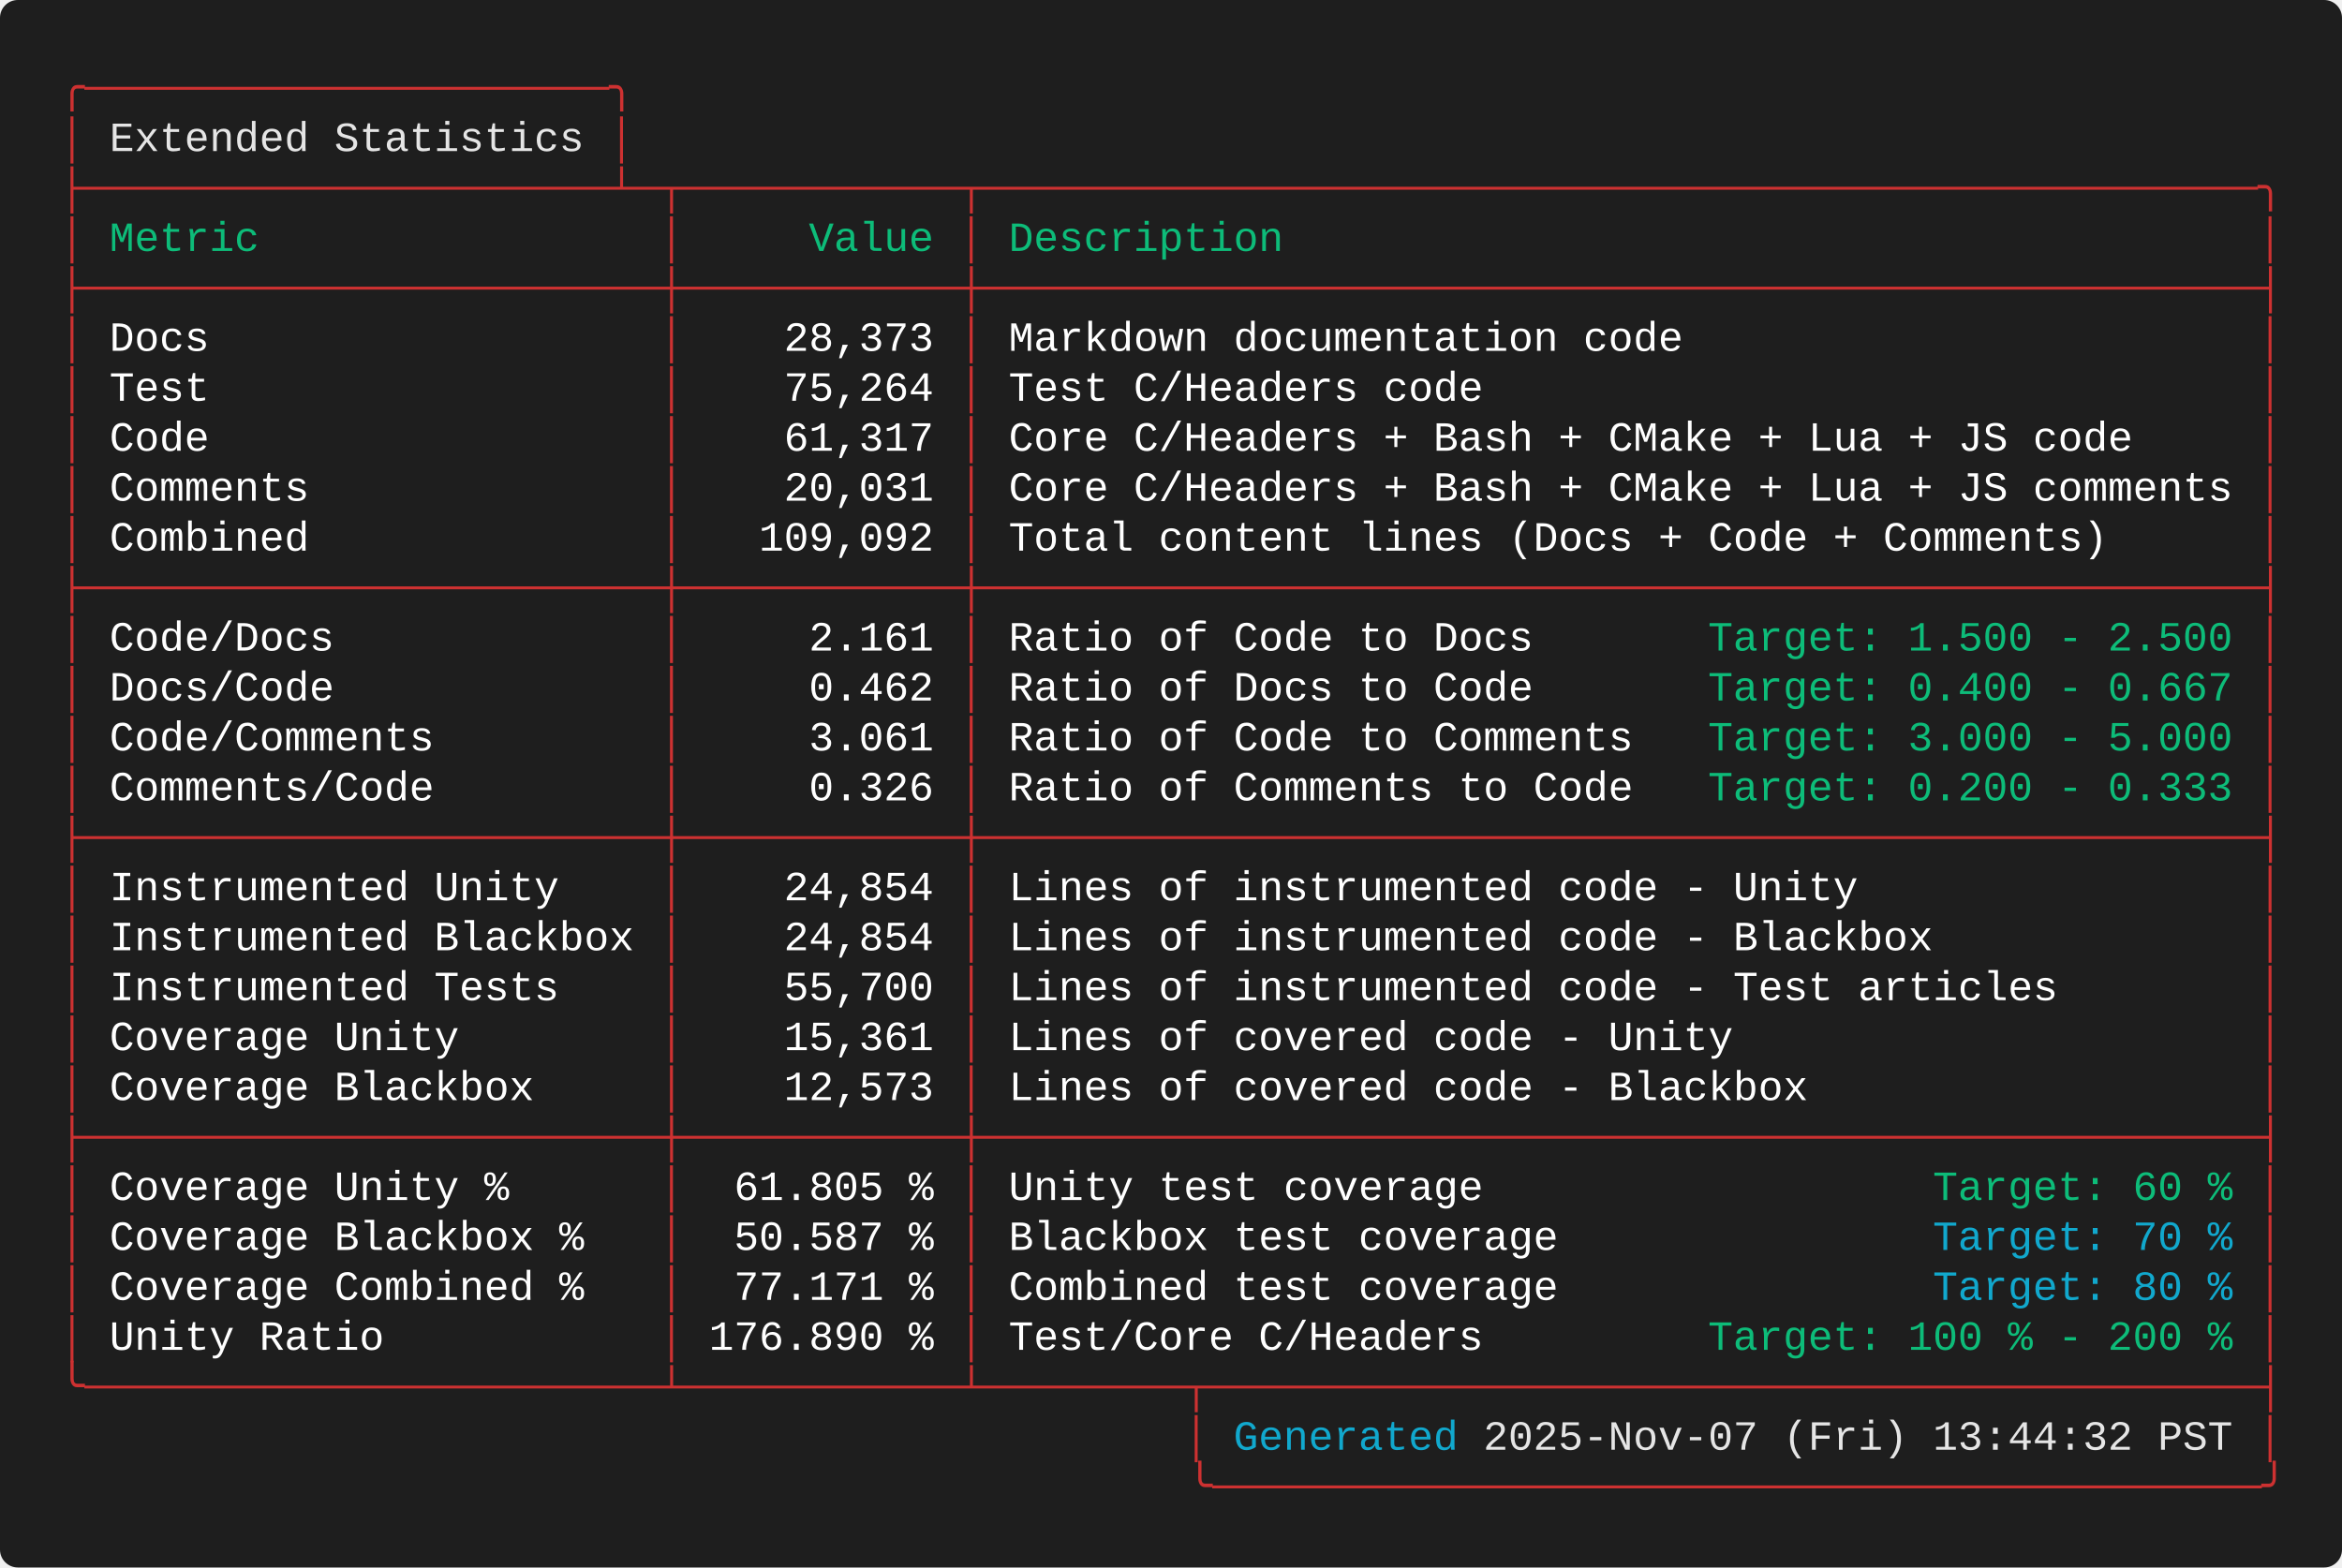
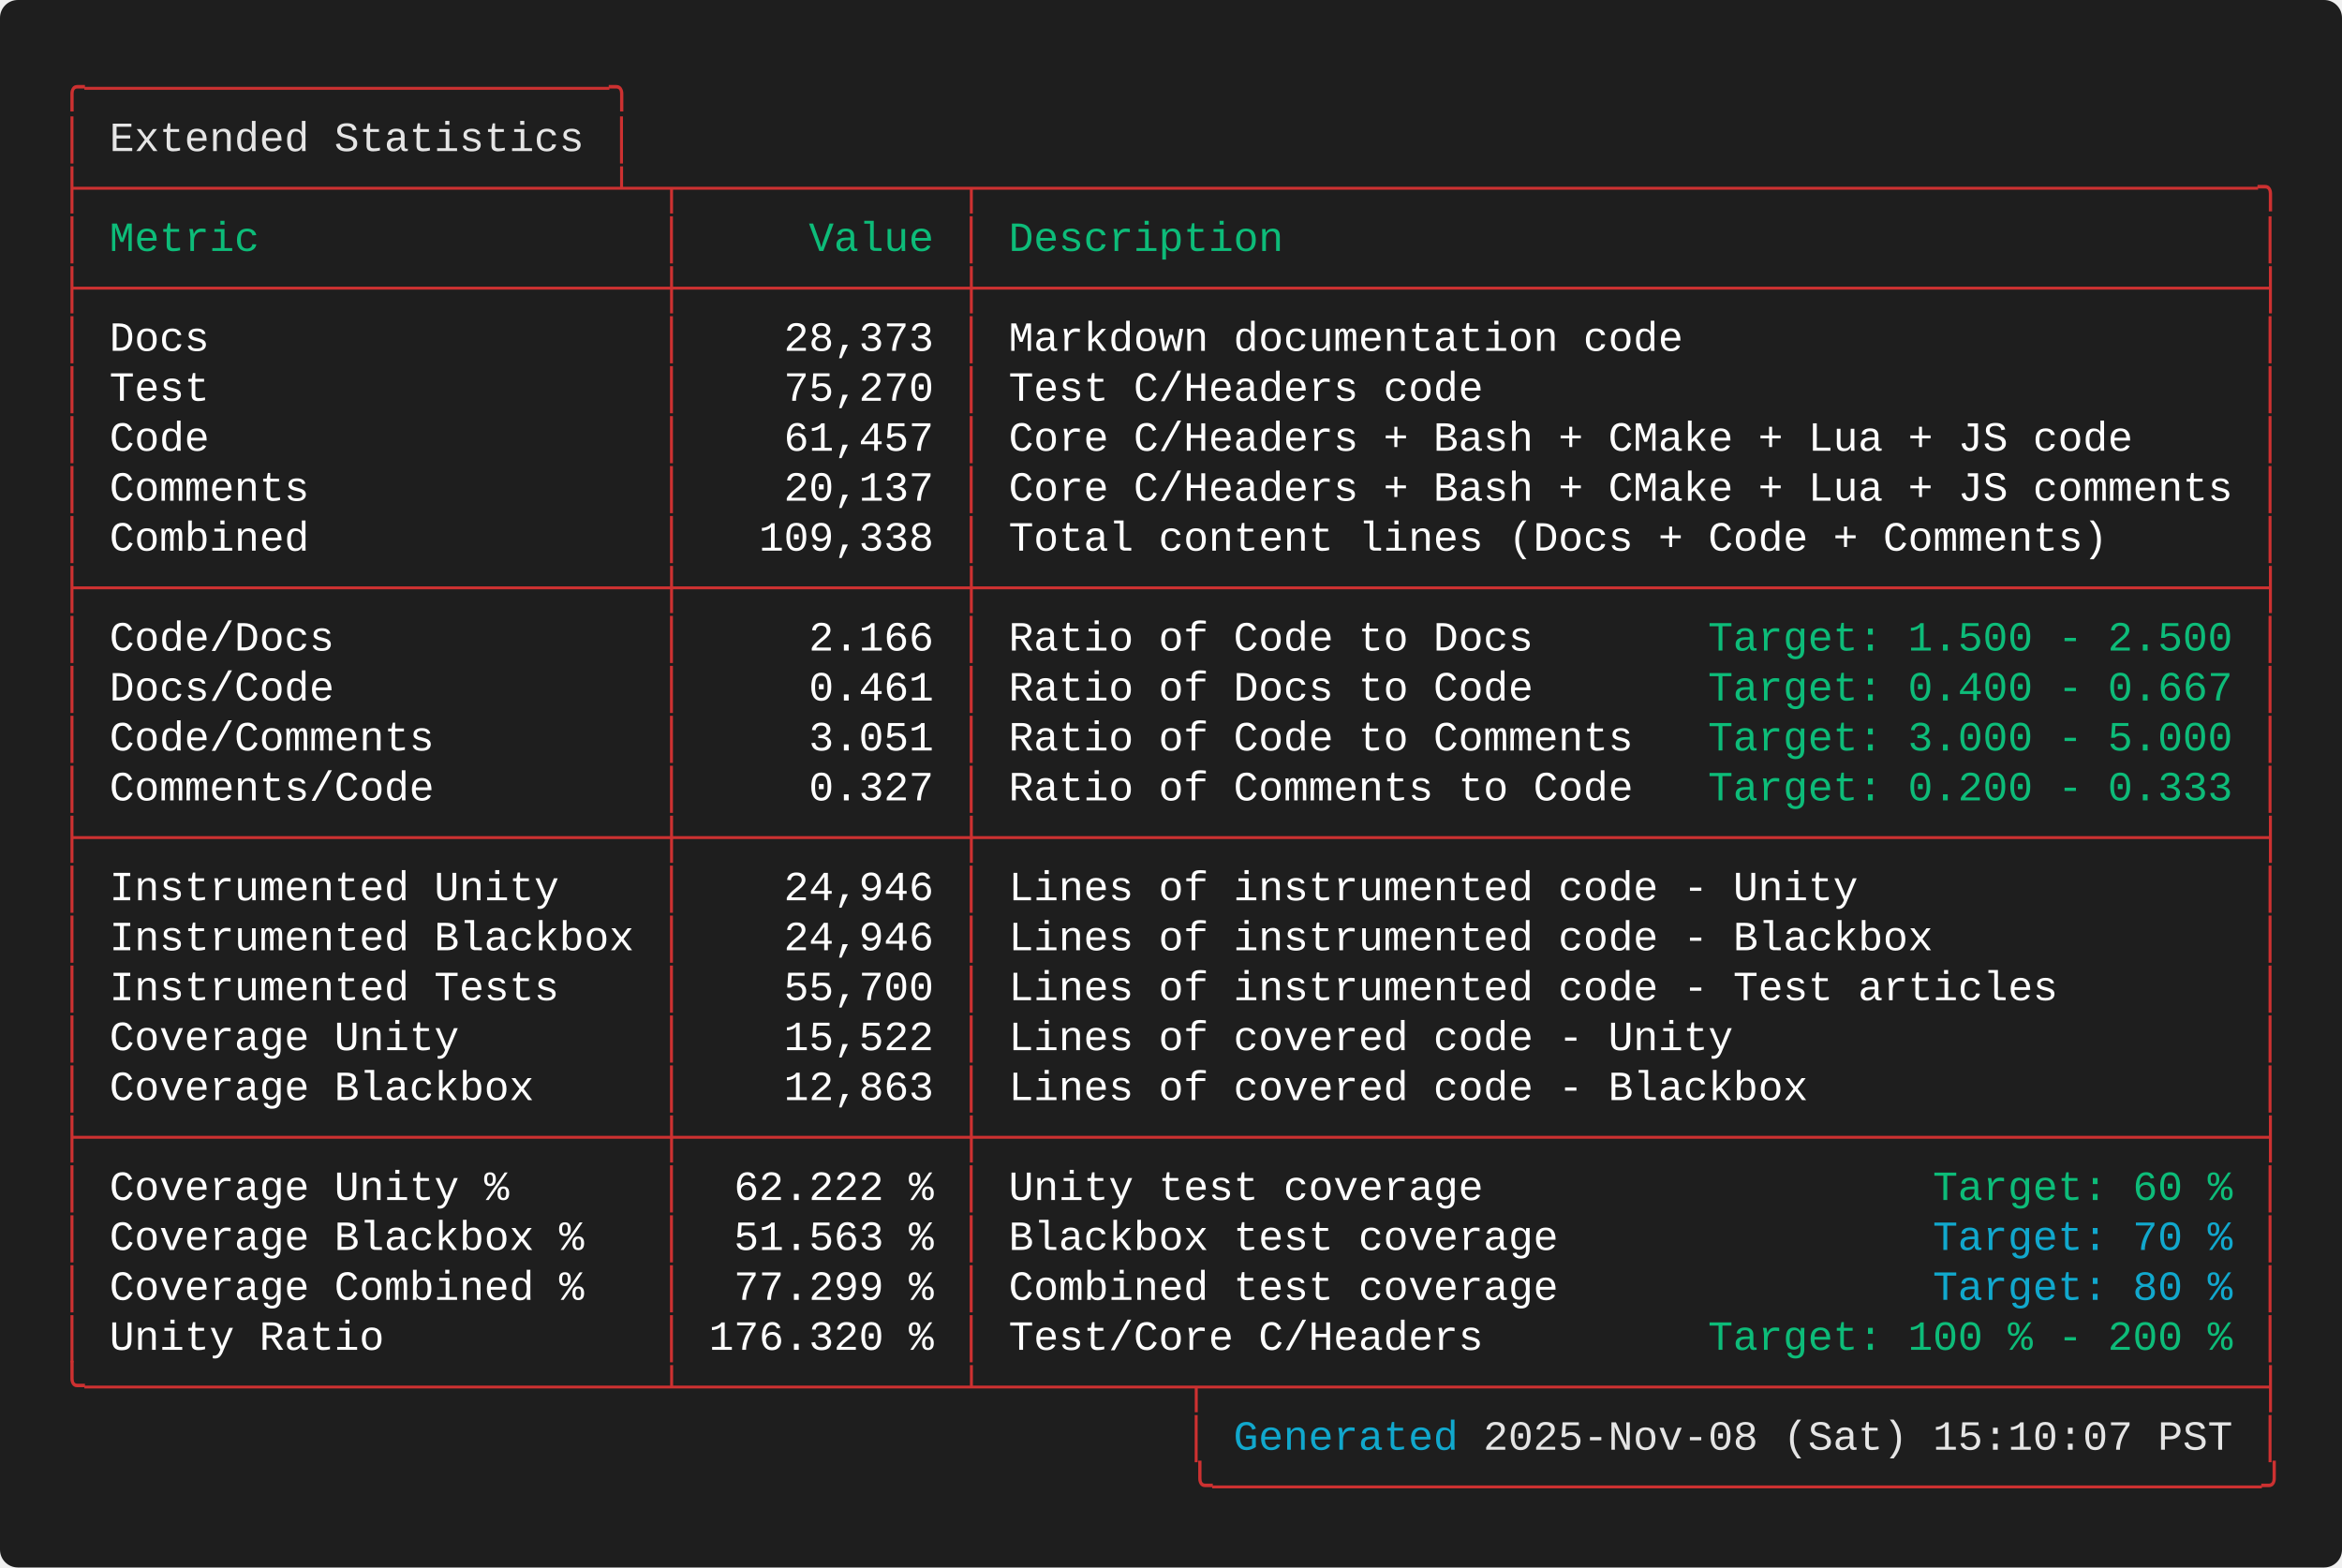
<svg xmlns="http://www.w3.org/2000/svg" width="787.60" height="527.20" viewBox="0 0 787.60 527.20">
  <defs>
    <style type="text/css">.terminal-text { font-family: 'Consolas', 'Consolas', 'Monaco', 'Courier New', monospace; }</style>
  </defs>
  <rect width="100%" height="100%" fill="#1e1e1e" rx="6" />
  <text x="20.00" y="34.00" font-size="14" class="terminal-text" xml:space="preserve" textLength="193.20" lengthAdjust="spacingAndGlyphs" fill="#cd3131">╭─────────────────────╮</text>
  <text x="20.00" y="50.80" font-size="14" class="terminal-text" xml:space="preserve" textLength="16.80" lengthAdjust="spacingAndGlyphs" fill="#cd3131">│ </text>
  <text x="36.80" y="50.80" font-size="14" class="terminal-text" xml:space="preserve" textLength="159.60" lengthAdjust="spacingAndGlyphs" fill="#e5e5e5">Extended Statistics</text>
  <text x="196.40" y="50.80" font-size="14" class="terminal-text" xml:space="preserve" textLength="8.40" lengthAdjust="spacingAndGlyphs" fill="#ffffff"> </text>
  <text x="204.80" y="50.80" font-size="14" class="terminal-text" xml:space="preserve" textLength="8.40" lengthAdjust="spacingAndGlyphs" fill="#cd3131">│</text>
  <text x="20.00" y="67.60" font-size="14" class="terminal-text" xml:space="preserve" textLength="747.60" lengthAdjust="spacingAndGlyphs" fill="#cd3131">├─────────────────────┴─┬───────────┬───────────────────────────────────────────────────╮</text>
  <text x="20.00" y="84.40" font-size="14" class="terminal-text" xml:space="preserve" textLength="8.40" lengthAdjust="spacingAndGlyphs" fill="#cd3131">│</text>
  <text x="28.40" y="84.40" font-size="14" class="terminal-text" xml:space="preserve" textLength="193.20" lengthAdjust="spacingAndGlyphs" fill="#0dbc79"> Metric                </text>
  <text x="221.60" y="84.40" font-size="14" class="terminal-text" xml:space="preserve" textLength="8.40" lengthAdjust="spacingAndGlyphs" fill="#cd3131">│</text>
  <text x="230.00" y="84.40" font-size="14" class="terminal-text" xml:space="preserve" textLength="92.40" lengthAdjust="spacingAndGlyphs" fill="#0dbc79">     Value </text>
  <text x="322.40" y="84.40" font-size="14" class="terminal-text" xml:space="preserve" textLength="8.40" lengthAdjust="spacingAndGlyphs" fill="#cd3131">│</text>
  <text x="330.80" y="84.40" font-size="14" class="terminal-text" xml:space="preserve" textLength="428.40" lengthAdjust="spacingAndGlyphs" fill="#0dbc79"> Description                                       </text>
  <text x="759.20" y="84.40" font-size="14" class="terminal-text" xml:space="preserve" textLength="8.40" lengthAdjust="spacingAndGlyphs" fill="#cd3131">│</text>
  <text x="20.00" y="101.20" font-size="14" class="terminal-text" xml:space="preserve" textLength="747.60" lengthAdjust="spacingAndGlyphs" fill="#cd3131">├───────────────────────┼───────────┼───────────────────────────────────────────────────┤</text>
  <text x="20.00" y="118.00" font-size="14" class="terminal-text" xml:space="preserve" textLength="8.40" lengthAdjust="spacingAndGlyphs" fill="#cd3131">│</text>
  <text x="28.40" y="118.00" font-size="14" class="terminal-text" xml:space="preserve" textLength="193.20" lengthAdjust="spacingAndGlyphs" fill="#ffffff"> Docs                  </text>
  <text x="221.60" y="118.00" font-size="14" class="terminal-text" xml:space="preserve" textLength="8.40" lengthAdjust="spacingAndGlyphs" fill="#cd3131">│</text>
  <text x="230.00" y="118.00" font-size="14" class="terminal-text" xml:space="preserve" textLength="92.40" lengthAdjust="spacingAndGlyphs" fill="#ffffff">    28,373 </text>
  <text x="322.40" y="118.00" font-size="14" class="terminal-text" xml:space="preserve" textLength="8.40" lengthAdjust="spacingAndGlyphs" fill="#cd3131">│</text>
  <text x="330.80" y="118.00" font-size="14" class="terminal-text" xml:space="preserve" textLength="428.40" lengthAdjust="spacingAndGlyphs" fill="#ffffff"> Markdown documentation code                       </text>
  <text x="759.20" y="118.00" font-size="14" class="terminal-text" xml:space="preserve" textLength="8.40" lengthAdjust="spacingAndGlyphs" fill="#cd3131">│</text>
  <text x="20.00" y="134.80" font-size="14" class="terminal-text" xml:space="preserve" textLength="8.40" lengthAdjust="spacingAndGlyphs" fill="#cd3131">│</text>
  <text x="28.40" y="134.80" font-size="14" class="terminal-text" xml:space="preserve" textLength="193.20" lengthAdjust="spacingAndGlyphs" fill="#ffffff"> Test                  </text>
  <text x="221.60" y="134.80" font-size="14" class="terminal-text" xml:space="preserve" textLength="8.40" lengthAdjust="spacingAndGlyphs" fill="#cd3131">│</text>
-   <text x="230.00" y="134.80" font-size="14" class="terminal-text" xml:space="preserve" textLength="92.40" lengthAdjust="spacingAndGlyphs" fill="#ffffff">    75,264 </text>
+   <text x="230.00" y="134.80" font-size="14" class="terminal-text" xml:space="preserve" textLength="92.40" lengthAdjust="spacingAndGlyphs" fill="#ffffff">    75,270 </text>
  <text x="322.40" y="134.80" font-size="14" class="terminal-text" xml:space="preserve" textLength="8.40" lengthAdjust="spacingAndGlyphs" fill="#cd3131">│</text>
  <text x="330.80" y="134.80" font-size="14" class="terminal-text" xml:space="preserve" textLength="428.40" lengthAdjust="spacingAndGlyphs" fill="#ffffff"> Test C/Headers code                               </text>
  <text x="759.20" y="134.80" font-size="14" class="terminal-text" xml:space="preserve" textLength="8.40" lengthAdjust="spacingAndGlyphs" fill="#cd3131">│</text>
  <text x="20.00" y="151.60" font-size="14" class="terminal-text" xml:space="preserve" textLength="8.40" lengthAdjust="spacingAndGlyphs" fill="#cd3131">│</text>
  <text x="28.40" y="151.60" font-size="14" class="terminal-text" xml:space="preserve" textLength="193.20" lengthAdjust="spacingAndGlyphs" fill="#ffffff"> Code                  </text>
  <text x="221.60" y="151.60" font-size="14" class="terminal-text" xml:space="preserve" textLength="8.40" lengthAdjust="spacingAndGlyphs" fill="#cd3131">│</text>
-   <text x="230.00" y="151.60" font-size="14" class="terminal-text" xml:space="preserve" textLength="92.40" lengthAdjust="spacingAndGlyphs" fill="#ffffff">    61,317 </text>
+   <text x="230.00" y="151.60" font-size="14" class="terminal-text" xml:space="preserve" textLength="92.40" lengthAdjust="spacingAndGlyphs" fill="#ffffff">    61,457 </text>
  <text x="322.40" y="151.60" font-size="14" class="terminal-text" xml:space="preserve" textLength="8.40" lengthAdjust="spacingAndGlyphs" fill="#cd3131">│</text>
  <text x="330.80" y="151.60" font-size="14" class="terminal-text" xml:space="preserve" textLength="428.40" lengthAdjust="spacingAndGlyphs" fill="#ffffff"> Core C/Headers + Bash + CMake + Lua + JS code     </text>
  <text x="759.20" y="151.60" font-size="14" class="terminal-text" xml:space="preserve" textLength="8.40" lengthAdjust="spacingAndGlyphs" fill="#cd3131">│</text>
  <text x="20.00" y="168.40" font-size="14" class="terminal-text" xml:space="preserve" textLength="8.40" lengthAdjust="spacingAndGlyphs" fill="#cd3131">│</text>
  <text x="28.40" y="168.40" font-size="14" class="terminal-text" xml:space="preserve" textLength="193.20" lengthAdjust="spacingAndGlyphs" fill="#ffffff"> Comments              </text>
  <text x="221.60" y="168.40" font-size="14" class="terminal-text" xml:space="preserve" textLength="8.40" lengthAdjust="spacingAndGlyphs" fill="#cd3131">│</text>
-   <text x="230.00" y="168.40" font-size="14" class="terminal-text" xml:space="preserve" textLength="92.40" lengthAdjust="spacingAndGlyphs" fill="#ffffff">    20,031 </text>
+   <text x="230.00" y="168.40" font-size="14" class="terminal-text" xml:space="preserve" textLength="92.40" lengthAdjust="spacingAndGlyphs" fill="#ffffff">    20,137 </text>
  <text x="322.40" y="168.40" font-size="14" class="terminal-text" xml:space="preserve" textLength="8.40" lengthAdjust="spacingAndGlyphs" fill="#cd3131">│</text>
  <text x="330.80" y="168.40" font-size="14" class="terminal-text" xml:space="preserve" textLength="428.40" lengthAdjust="spacingAndGlyphs" fill="#ffffff"> Core C/Headers + Bash + CMake + Lua + JS comments </text>
  <text x="759.20" y="168.40" font-size="14" class="terminal-text" xml:space="preserve" textLength="8.40" lengthAdjust="spacingAndGlyphs" fill="#cd3131">│</text>
  <text x="20.00" y="185.20" font-size="14" class="terminal-text" xml:space="preserve" textLength="8.40" lengthAdjust="spacingAndGlyphs" fill="#cd3131">│</text>
  <text x="28.40" y="185.20" font-size="14" class="terminal-text" xml:space="preserve" textLength="193.20" lengthAdjust="spacingAndGlyphs" fill="#ffffff"> Combined              </text>
  <text x="221.60" y="185.20" font-size="14" class="terminal-text" xml:space="preserve" textLength="8.40" lengthAdjust="spacingAndGlyphs" fill="#cd3131">│</text>
-   <text x="230.00" y="185.20" font-size="14" class="terminal-text" xml:space="preserve" textLength="92.40" lengthAdjust="spacingAndGlyphs" fill="#ffffff">   109,092 </text>
+   <text x="230.00" y="185.20" font-size="14" class="terminal-text" xml:space="preserve" textLength="92.40" lengthAdjust="spacingAndGlyphs" fill="#ffffff">   109,338 </text>
  <text x="322.40" y="185.20" font-size="14" class="terminal-text" xml:space="preserve" textLength="8.40" lengthAdjust="spacingAndGlyphs" fill="#cd3131">│</text>
  <text x="330.80" y="185.20" font-size="14" class="terminal-text" xml:space="preserve" textLength="428.40" lengthAdjust="spacingAndGlyphs" fill="#ffffff"> Total content lines (Docs + Code + Comments)      </text>
  <text x="759.20" y="185.20" font-size="14" class="terminal-text" xml:space="preserve" textLength="8.40" lengthAdjust="spacingAndGlyphs" fill="#cd3131">│</text>
  <text x="20.00" y="202.00" font-size="14" class="terminal-text" xml:space="preserve" textLength="747.60" lengthAdjust="spacingAndGlyphs" fill="#cd3131">├───────────────────────┼───────────┼───────────────────────────────────────────────────┤</text>
  <text x="20.00" y="218.80" font-size="14" class="terminal-text" xml:space="preserve" textLength="8.40" lengthAdjust="spacingAndGlyphs" fill="#cd3131">│</text>
  <text x="28.40" y="218.80" font-size="14" class="terminal-text" xml:space="preserve" textLength="193.20" lengthAdjust="spacingAndGlyphs" fill="#ffffff"> Code/Docs             </text>
  <text x="221.60" y="218.80" font-size="14" class="terminal-text" xml:space="preserve" textLength="8.40" lengthAdjust="spacingAndGlyphs" fill="#cd3131">│</text>
-   <text x="230.00" y="218.80" font-size="14" class="terminal-text" xml:space="preserve" textLength="92.40" lengthAdjust="spacingAndGlyphs" fill="#ffffff">     2.161 </text>
+   <text x="230.00" y="218.80" font-size="14" class="terminal-text" xml:space="preserve" textLength="92.40" lengthAdjust="spacingAndGlyphs" fill="#ffffff">     2.166 </text>
  <text x="322.40" y="218.80" font-size="14" class="terminal-text" xml:space="preserve" textLength="8.40" lengthAdjust="spacingAndGlyphs" fill="#cd3131">│</text>
  <text x="330.80" y="218.80" font-size="14" class="terminal-text" xml:space="preserve" textLength="243.60" lengthAdjust="spacingAndGlyphs" fill="#ffffff"> Ratio of Code to Docs       </text>
  <text x="574.40" y="218.80" font-size="14" class="terminal-text" xml:space="preserve" textLength="176.40" lengthAdjust="spacingAndGlyphs" fill="#0dbc79">Target: 1.500 - 2.500</text>
  <text x="750.80" y="218.80" font-size="14" class="terminal-text" xml:space="preserve" textLength="8.40" lengthAdjust="spacingAndGlyphs" fill="#ffffff"> </text>
  <text x="759.20" y="218.80" font-size="14" class="terminal-text" xml:space="preserve" textLength="8.40" lengthAdjust="spacingAndGlyphs" fill="#cd3131">│</text>
  <text x="20.00" y="235.60" font-size="14" class="terminal-text" xml:space="preserve" textLength="8.40" lengthAdjust="spacingAndGlyphs" fill="#cd3131">│</text>
  <text x="28.40" y="235.60" font-size="14" class="terminal-text" xml:space="preserve" textLength="193.20" lengthAdjust="spacingAndGlyphs" fill="#ffffff"> Docs/Code             </text>
  <text x="221.60" y="235.60" font-size="14" class="terminal-text" xml:space="preserve" textLength="8.40" lengthAdjust="spacingAndGlyphs" fill="#cd3131">│</text>
-   <text x="230.00" y="235.60" font-size="14" class="terminal-text" xml:space="preserve" textLength="92.40" lengthAdjust="spacingAndGlyphs" fill="#ffffff">     0.462 </text>
+   <text x="230.00" y="235.60" font-size="14" class="terminal-text" xml:space="preserve" textLength="92.40" lengthAdjust="spacingAndGlyphs" fill="#ffffff">     0.461 </text>
  <text x="322.40" y="235.60" font-size="14" class="terminal-text" xml:space="preserve" textLength="8.40" lengthAdjust="spacingAndGlyphs" fill="#cd3131">│</text>
  <text x="330.80" y="235.60" font-size="14" class="terminal-text" xml:space="preserve" textLength="243.60" lengthAdjust="spacingAndGlyphs" fill="#ffffff"> Ratio of Docs to Code       </text>
  <text x="574.40" y="235.60" font-size="14" class="terminal-text" xml:space="preserve" textLength="176.40" lengthAdjust="spacingAndGlyphs" fill="#0dbc79">Target: 0.400 - 0.667</text>
  <text x="750.80" y="235.60" font-size="14" class="terminal-text" xml:space="preserve" textLength="8.40" lengthAdjust="spacingAndGlyphs" fill="#ffffff"> </text>
  <text x="759.20" y="235.60" font-size="14" class="terminal-text" xml:space="preserve" textLength="8.40" lengthAdjust="spacingAndGlyphs" fill="#cd3131">│</text>
  <text x="20.00" y="252.40" font-size="14" class="terminal-text" xml:space="preserve" textLength="8.40" lengthAdjust="spacingAndGlyphs" fill="#cd3131">│</text>
  <text x="28.40" y="252.40" font-size="14" class="terminal-text" xml:space="preserve" textLength="193.20" lengthAdjust="spacingAndGlyphs" fill="#ffffff"> Code/Comments         </text>
  <text x="221.60" y="252.40" font-size="14" class="terminal-text" xml:space="preserve" textLength="8.40" lengthAdjust="spacingAndGlyphs" fill="#cd3131">│</text>
-   <text x="230.00" y="252.40" font-size="14" class="terminal-text" xml:space="preserve" textLength="92.40" lengthAdjust="spacingAndGlyphs" fill="#ffffff">     3.061 </text>
+   <text x="230.00" y="252.40" font-size="14" class="terminal-text" xml:space="preserve" textLength="92.40" lengthAdjust="spacingAndGlyphs" fill="#ffffff">     3.051 </text>
  <text x="322.40" y="252.40" font-size="14" class="terminal-text" xml:space="preserve" textLength="8.40" lengthAdjust="spacingAndGlyphs" fill="#cd3131">│</text>
  <text x="330.80" y="252.40" font-size="14" class="terminal-text" xml:space="preserve" textLength="243.60" lengthAdjust="spacingAndGlyphs" fill="#ffffff"> Ratio of Code to Comments   </text>
  <text x="574.40" y="252.40" font-size="14" class="terminal-text" xml:space="preserve" textLength="176.40" lengthAdjust="spacingAndGlyphs" fill="#0dbc79">Target: 3.000 - 5.000</text>
  <text x="750.80" y="252.40" font-size="14" class="terminal-text" xml:space="preserve" textLength="8.40" lengthAdjust="spacingAndGlyphs" fill="#ffffff"> </text>
  <text x="759.20" y="252.40" font-size="14" class="terminal-text" xml:space="preserve" textLength="8.40" lengthAdjust="spacingAndGlyphs" fill="#cd3131">│</text>
  <text x="20.00" y="269.20" font-size="14" class="terminal-text" xml:space="preserve" textLength="8.40" lengthAdjust="spacingAndGlyphs" fill="#cd3131">│</text>
  <text x="28.40" y="269.20" font-size="14" class="terminal-text" xml:space="preserve" textLength="193.20" lengthAdjust="spacingAndGlyphs" fill="#ffffff"> Comments/Code         </text>
  <text x="221.60" y="269.20" font-size="14" class="terminal-text" xml:space="preserve" textLength="8.40" lengthAdjust="spacingAndGlyphs" fill="#cd3131">│</text>
-   <text x="230.00" y="269.20" font-size="14" class="terminal-text" xml:space="preserve" textLength="92.40" lengthAdjust="spacingAndGlyphs" fill="#ffffff">     0.326 </text>
+   <text x="230.00" y="269.20" font-size="14" class="terminal-text" xml:space="preserve" textLength="92.40" lengthAdjust="spacingAndGlyphs" fill="#ffffff">     0.327 </text>
  <text x="322.40" y="269.20" font-size="14" class="terminal-text" xml:space="preserve" textLength="8.40" lengthAdjust="spacingAndGlyphs" fill="#cd3131">│</text>
  <text x="330.80" y="269.20" font-size="14" class="terminal-text" xml:space="preserve" textLength="243.60" lengthAdjust="spacingAndGlyphs" fill="#ffffff"> Ratio of Comments to Code   </text>
  <text x="574.40" y="269.20" font-size="14" class="terminal-text" xml:space="preserve" textLength="176.40" lengthAdjust="spacingAndGlyphs" fill="#0dbc79">Target: 0.200 - 0.333</text>
  <text x="750.80" y="269.20" font-size="14" class="terminal-text" xml:space="preserve" textLength="8.40" lengthAdjust="spacingAndGlyphs" fill="#ffffff"> </text>
  <text x="759.20" y="269.20" font-size="14" class="terminal-text" xml:space="preserve" textLength="8.40" lengthAdjust="spacingAndGlyphs" fill="#cd3131">│</text>
  <text x="20.00" y="286.00" font-size="14" class="terminal-text" xml:space="preserve" textLength="747.60" lengthAdjust="spacingAndGlyphs" fill="#cd3131">├───────────────────────┼───────────┼───────────────────────────────────────────────────┤</text>
  <text x="20.00" y="302.80" font-size="14" class="terminal-text" xml:space="preserve" textLength="8.40" lengthAdjust="spacingAndGlyphs" fill="#cd3131">│</text>
  <text x="28.40" y="302.80" font-size="14" class="terminal-text" xml:space="preserve" textLength="193.20" lengthAdjust="spacingAndGlyphs" fill="#ffffff"> Instrumented Unity    </text>
  <text x="221.60" y="302.80" font-size="14" class="terminal-text" xml:space="preserve" textLength="8.40" lengthAdjust="spacingAndGlyphs" fill="#cd3131">│</text>
-   <text x="230.00" y="302.80" font-size="14" class="terminal-text" xml:space="preserve" textLength="92.40" lengthAdjust="spacingAndGlyphs" fill="#ffffff">    24,854 </text>
+   <text x="230.00" y="302.80" font-size="14" class="terminal-text" xml:space="preserve" textLength="92.40" lengthAdjust="spacingAndGlyphs" fill="#ffffff">    24,946 </text>
  <text x="322.40" y="302.80" font-size="14" class="terminal-text" xml:space="preserve" textLength="8.40" lengthAdjust="spacingAndGlyphs" fill="#cd3131">│</text>
  <text x="330.80" y="302.80" font-size="14" class="terminal-text" xml:space="preserve" textLength="428.40" lengthAdjust="spacingAndGlyphs" fill="#ffffff"> Lines of instrumented code - Unity                </text>
  <text x="759.20" y="302.80" font-size="14" class="terminal-text" xml:space="preserve" textLength="8.40" lengthAdjust="spacingAndGlyphs" fill="#cd3131">│</text>
  <text x="20.00" y="319.60" font-size="14" class="terminal-text" xml:space="preserve" textLength="8.40" lengthAdjust="spacingAndGlyphs" fill="#cd3131">│</text>
  <text x="28.40" y="319.60" font-size="14" class="terminal-text" xml:space="preserve" textLength="193.20" lengthAdjust="spacingAndGlyphs" fill="#ffffff"> Instrumented Blackbox </text>
  <text x="221.60" y="319.60" font-size="14" class="terminal-text" xml:space="preserve" textLength="8.40" lengthAdjust="spacingAndGlyphs" fill="#cd3131">│</text>
-   <text x="230.00" y="319.60" font-size="14" class="terminal-text" xml:space="preserve" textLength="92.40" lengthAdjust="spacingAndGlyphs" fill="#ffffff">    24,854 </text>
+   <text x="230.00" y="319.60" font-size="14" class="terminal-text" xml:space="preserve" textLength="92.40" lengthAdjust="spacingAndGlyphs" fill="#ffffff">    24,946 </text>
  <text x="322.40" y="319.60" font-size="14" class="terminal-text" xml:space="preserve" textLength="8.40" lengthAdjust="spacingAndGlyphs" fill="#cd3131">│</text>
  <text x="330.80" y="319.60" font-size="14" class="terminal-text" xml:space="preserve" textLength="428.40" lengthAdjust="spacingAndGlyphs" fill="#ffffff"> Lines of instrumented code - Blackbox             </text>
  <text x="759.20" y="319.60" font-size="14" class="terminal-text" xml:space="preserve" textLength="8.40" lengthAdjust="spacingAndGlyphs" fill="#cd3131">│</text>
  <text x="20.00" y="336.40" font-size="14" class="terminal-text" xml:space="preserve" textLength="8.40" lengthAdjust="spacingAndGlyphs" fill="#cd3131">│</text>
  <text x="28.40" y="336.40" font-size="14" class="terminal-text" xml:space="preserve" textLength="193.20" lengthAdjust="spacingAndGlyphs" fill="#ffffff"> Instrumented Tests    </text>
  <text x="221.60" y="336.40" font-size="14" class="terminal-text" xml:space="preserve" textLength="8.40" lengthAdjust="spacingAndGlyphs" fill="#cd3131">│</text>
  <text x="230.00" y="336.40" font-size="14" class="terminal-text" xml:space="preserve" textLength="92.40" lengthAdjust="spacingAndGlyphs" fill="#ffffff">    55,700 </text>
  <text x="322.40" y="336.40" font-size="14" class="terminal-text" xml:space="preserve" textLength="8.40" lengthAdjust="spacingAndGlyphs" fill="#cd3131">│</text>
  <text x="330.80" y="336.40" font-size="14" class="terminal-text" xml:space="preserve" textLength="428.40" lengthAdjust="spacingAndGlyphs" fill="#ffffff"> Lines of instrumented code - Test articles        </text>
  <text x="759.20" y="336.40" font-size="14" class="terminal-text" xml:space="preserve" textLength="8.40" lengthAdjust="spacingAndGlyphs" fill="#cd3131">│</text>
  <text x="20.00" y="353.20" font-size="14" class="terminal-text" xml:space="preserve" textLength="8.40" lengthAdjust="spacingAndGlyphs" fill="#cd3131">│</text>
  <text x="28.40" y="353.20" font-size="14" class="terminal-text" xml:space="preserve" textLength="193.20" lengthAdjust="spacingAndGlyphs" fill="#ffffff"> Coverage Unity        </text>
  <text x="221.60" y="353.20" font-size="14" class="terminal-text" xml:space="preserve" textLength="8.40" lengthAdjust="spacingAndGlyphs" fill="#cd3131">│</text>
-   <text x="230.00" y="353.20" font-size="14" class="terminal-text" xml:space="preserve" textLength="92.40" lengthAdjust="spacingAndGlyphs" fill="#ffffff">    15,361 </text>
+   <text x="230.00" y="353.20" font-size="14" class="terminal-text" xml:space="preserve" textLength="92.40" lengthAdjust="spacingAndGlyphs" fill="#ffffff">    15,522 </text>
  <text x="322.40" y="353.20" font-size="14" class="terminal-text" xml:space="preserve" textLength="8.40" lengthAdjust="spacingAndGlyphs" fill="#cd3131">│</text>
  <text x="330.80" y="353.20" font-size="14" class="terminal-text" xml:space="preserve" textLength="428.40" lengthAdjust="spacingAndGlyphs" fill="#ffffff"> Lines of covered code - Unity                     </text>
  <text x="759.20" y="353.20" font-size="14" class="terminal-text" xml:space="preserve" textLength="8.40" lengthAdjust="spacingAndGlyphs" fill="#cd3131">│</text>
  <text x="20.00" y="370.00" font-size="14" class="terminal-text" xml:space="preserve" textLength="8.40" lengthAdjust="spacingAndGlyphs" fill="#cd3131">│</text>
  <text x="28.40" y="370.00" font-size="14" class="terminal-text" xml:space="preserve" textLength="193.20" lengthAdjust="spacingAndGlyphs" fill="#ffffff"> Coverage Blackbox     </text>
  <text x="221.60" y="370.00" font-size="14" class="terminal-text" xml:space="preserve" textLength="8.40" lengthAdjust="spacingAndGlyphs" fill="#cd3131">│</text>
-   <text x="230.00" y="370.00" font-size="14" class="terminal-text" xml:space="preserve" textLength="92.40" lengthAdjust="spacingAndGlyphs" fill="#ffffff">    12,573 </text>
+   <text x="230.00" y="370.00" font-size="14" class="terminal-text" xml:space="preserve" textLength="92.40" lengthAdjust="spacingAndGlyphs" fill="#ffffff">    12,863 </text>
  <text x="322.40" y="370.00" font-size="14" class="terminal-text" xml:space="preserve" textLength="8.40" lengthAdjust="spacingAndGlyphs" fill="#cd3131">│</text>
  <text x="330.80" y="370.00" font-size="14" class="terminal-text" xml:space="preserve" textLength="428.40" lengthAdjust="spacingAndGlyphs" fill="#ffffff"> Lines of covered code - Blackbox                  </text>
  <text x="759.20" y="370.00" font-size="14" class="terminal-text" xml:space="preserve" textLength="8.40" lengthAdjust="spacingAndGlyphs" fill="#cd3131">│</text>
  <text x="20.00" y="386.80" font-size="14" class="terminal-text" xml:space="preserve" textLength="747.60" lengthAdjust="spacingAndGlyphs" fill="#cd3131">├───────────────────────┼───────────┼───────────────────────────────────────────────────┤</text>
  <text x="20.00" y="403.60" font-size="14" class="terminal-text" xml:space="preserve" textLength="8.40" lengthAdjust="spacingAndGlyphs" fill="#cd3131">│</text>
  <text x="28.40" y="403.60" font-size="14" class="terminal-text" xml:space="preserve" textLength="193.20" lengthAdjust="spacingAndGlyphs" fill="#ffffff"> Coverage Unity %      </text>
  <text x="221.60" y="403.60" font-size="14" class="terminal-text" xml:space="preserve" textLength="8.40" lengthAdjust="spacingAndGlyphs" fill="#cd3131">│</text>
-   <text x="230.00" y="403.60" font-size="14" class="terminal-text" xml:space="preserve" textLength="92.40" lengthAdjust="spacingAndGlyphs" fill="#ffffff">  61.805 % </text>
+   <text x="230.00" y="403.60" font-size="14" class="terminal-text" xml:space="preserve" textLength="92.40" lengthAdjust="spacingAndGlyphs" fill="#ffffff">  62.222 % </text>
  <text x="322.40" y="403.60" font-size="14" class="terminal-text" xml:space="preserve" textLength="8.40" lengthAdjust="spacingAndGlyphs" fill="#cd3131">│</text>
  <text x="330.80" y="403.60" font-size="14" class="terminal-text" xml:space="preserve" textLength="319.20" lengthAdjust="spacingAndGlyphs" fill="#ffffff"> Unity test coverage                  </text>
  <text x="650.00" y="403.60" font-size="14" class="terminal-text" xml:space="preserve" textLength="100.80" lengthAdjust="spacingAndGlyphs" fill="#0dbc79">Target: 60 %</text>
  <text x="750.80" y="403.60" font-size="14" class="terminal-text" xml:space="preserve" textLength="8.40" lengthAdjust="spacingAndGlyphs" fill="#ffffff"> </text>
  <text x="759.20" y="403.60" font-size="14" class="terminal-text" xml:space="preserve" textLength="8.40" lengthAdjust="spacingAndGlyphs" fill="#cd3131">│</text>
  <text x="20.00" y="420.40" font-size="14" class="terminal-text" xml:space="preserve" textLength="8.40" lengthAdjust="spacingAndGlyphs" fill="#cd3131">│</text>
  <text x="28.40" y="420.40" font-size="14" class="terminal-text" xml:space="preserve" textLength="193.20" lengthAdjust="spacingAndGlyphs" fill="#ffffff"> Coverage Blackbox %   </text>
  <text x="221.60" y="420.40" font-size="14" class="terminal-text" xml:space="preserve" textLength="8.40" lengthAdjust="spacingAndGlyphs" fill="#cd3131">│</text>
-   <text x="230.00" y="420.40" font-size="14" class="terminal-text" xml:space="preserve" textLength="92.40" lengthAdjust="spacingAndGlyphs" fill="#ffffff">  50.587 % </text>
+   <text x="230.00" y="420.40" font-size="14" class="terminal-text" xml:space="preserve" textLength="92.40" lengthAdjust="spacingAndGlyphs" fill="#ffffff">  51.563 % </text>
  <text x="322.40" y="420.40" font-size="14" class="terminal-text" xml:space="preserve" textLength="8.40" lengthAdjust="spacingAndGlyphs" fill="#cd3131">│</text>
  <text x="330.80" y="420.40" font-size="14" class="terminal-text" xml:space="preserve" textLength="319.20" lengthAdjust="spacingAndGlyphs" fill="#ffffff"> Blackbox test coverage               </text>
  <text x="650.00" y="420.40" font-size="14" class="terminal-text" xml:space="preserve" textLength="100.80" lengthAdjust="spacingAndGlyphs" fill="#11a8cd">Target: 70 %</text>
  <text x="750.80" y="420.40" font-size="14" class="terminal-text" xml:space="preserve" textLength="8.40" lengthAdjust="spacingAndGlyphs" fill="#ffffff"> </text>
  <text x="759.20" y="420.40" font-size="14" class="terminal-text" xml:space="preserve" textLength="8.40" lengthAdjust="spacingAndGlyphs" fill="#cd3131">│</text>
  <text x="20.00" y="437.20" font-size="14" class="terminal-text" xml:space="preserve" textLength="8.40" lengthAdjust="spacingAndGlyphs" fill="#cd3131">│</text>
  <text x="28.40" y="437.20" font-size="14" class="terminal-text" xml:space="preserve" textLength="193.20" lengthAdjust="spacingAndGlyphs" fill="#ffffff"> Coverage Combined %   </text>
  <text x="221.60" y="437.20" font-size="14" class="terminal-text" xml:space="preserve" textLength="8.40" lengthAdjust="spacingAndGlyphs" fill="#cd3131">│</text>
-   <text x="230.00" y="437.20" font-size="14" class="terminal-text" xml:space="preserve" textLength="92.40" lengthAdjust="spacingAndGlyphs" fill="#ffffff">  77.171 % </text>
+   <text x="230.00" y="437.20" font-size="14" class="terminal-text" xml:space="preserve" textLength="92.40" lengthAdjust="spacingAndGlyphs" fill="#ffffff">  77.299 % </text>
  <text x="322.40" y="437.20" font-size="14" class="terminal-text" xml:space="preserve" textLength="8.40" lengthAdjust="spacingAndGlyphs" fill="#cd3131">│</text>
  <text x="330.80" y="437.20" font-size="14" class="terminal-text" xml:space="preserve" textLength="319.20" lengthAdjust="spacingAndGlyphs" fill="#ffffff"> Combined test coverage               </text>
  <text x="650.00" y="437.20" font-size="14" class="terminal-text" xml:space="preserve" textLength="100.80" lengthAdjust="spacingAndGlyphs" fill="#11a8cd">Target: 80 %</text>
  <text x="750.80" y="437.20" font-size="14" class="terminal-text" xml:space="preserve" textLength="8.40" lengthAdjust="spacingAndGlyphs" fill="#ffffff"> </text>
  <text x="759.20" y="437.20" font-size="14" class="terminal-text" xml:space="preserve" textLength="8.40" lengthAdjust="spacingAndGlyphs" fill="#cd3131">│</text>
  <text x="20.00" y="454.00" font-size="14" class="terminal-text" xml:space="preserve" textLength="8.40" lengthAdjust="spacingAndGlyphs" fill="#cd3131">│</text>
  <text x="28.40" y="454.00" font-size="14" class="terminal-text" xml:space="preserve" textLength="193.20" lengthAdjust="spacingAndGlyphs" fill="#ffffff"> Unity Ratio           </text>
  <text x="221.60" y="454.00" font-size="14" class="terminal-text" xml:space="preserve" textLength="8.40" lengthAdjust="spacingAndGlyphs" fill="#cd3131">│</text>
-   <text x="230.00" y="454.00" font-size="14" class="terminal-text" xml:space="preserve" textLength="92.40" lengthAdjust="spacingAndGlyphs" fill="#ffffff"> 176.890 % </text>
+   <text x="230.00" y="454.00" font-size="14" class="terminal-text" xml:space="preserve" textLength="92.40" lengthAdjust="spacingAndGlyphs" fill="#ffffff"> 176.320 % </text>
  <text x="322.40" y="454.00" font-size="14" class="terminal-text" xml:space="preserve" textLength="8.40" lengthAdjust="spacingAndGlyphs" fill="#cd3131">│</text>
  <text x="330.80" y="454.00" font-size="14" class="terminal-text" xml:space="preserve" textLength="243.60" lengthAdjust="spacingAndGlyphs" fill="#ffffff"> Test/Core C/Headers         </text>
  <text x="574.40" y="454.00" font-size="14" class="terminal-text" xml:space="preserve" textLength="176.40" lengthAdjust="spacingAndGlyphs" fill="#0dbc79">Target: 100 % - 200 %</text>
  <text x="750.80" y="454.00" font-size="14" class="terminal-text" xml:space="preserve" textLength="8.40" lengthAdjust="spacingAndGlyphs" fill="#ffffff"> </text>
  <text x="759.20" y="454.00" font-size="14" class="terminal-text" xml:space="preserve" textLength="8.40" lengthAdjust="spacingAndGlyphs" fill="#cd3131">│</text>
  <text x="20.00" y="470.80" font-size="14" class="terminal-text" xml:space="preserve" textLength="747.60" lengthAdjust="spacingAndGlyphs" fill="#cd3131">╰───────────────────────┴───────────┴────────┬──────────────────────────────────────────┤</text>
  <text x="20.00" y="487.60" font-size="14" class="terminal-text" xml:space="preserve" textLength="394.80" lengthAdjust="spacingAndGlyphs" fill="#cd3131">                                             │ </text>
  <text x="414.80" y="487.60" font-size="14" class="terminal-text" xml:space="preserve" textLength="75.60" lengthAdjust="spacingAndGlyphs" fill="#11a8cd">Generated</text>
-   <text x="490.40" y="487.60" font-size="14" class="terminal-text" xml:space="preserve" textLength="260.40" lengthAdjust="spacingAndGlyphs" fill="#e5e5e5"> 2025-Nov-07 (Fri) 13:44:32 PST</text>
+   <text x="490.40" y="487.60" font-size="14" class="terminal-text" xml:space="preserve" textLength="260.40" lengthAdjust="spacingAndGlyphs" fill="#e5e5e5"> 2025-Nov-08 (Sat) 15:10:07 PST</text>
  <text x="750.80" y="487.60" font-size="14" class="terminal-text" xml:space="preserve" textLength="8.40" lengthAdjust="spacingAndGlyphs" fill="#ffffff"> </text>
  <text x="759.20" y="487.60" font-size="14" class="terminal-text" xml:space="preserve" textLength="8.40" lengthAdjust="spacingAndGlyphs" fill="#cd3131">│</text>
  <text x="20.00" y="504.40" font-size="14" class="terminal-text" xml:space="preserve" textLength="747.60" lengthAdjust="spacingAndGlyphs" fill="#cd3131">                                             ╰──────────────────────────────────────────╯</text>
</svg>
